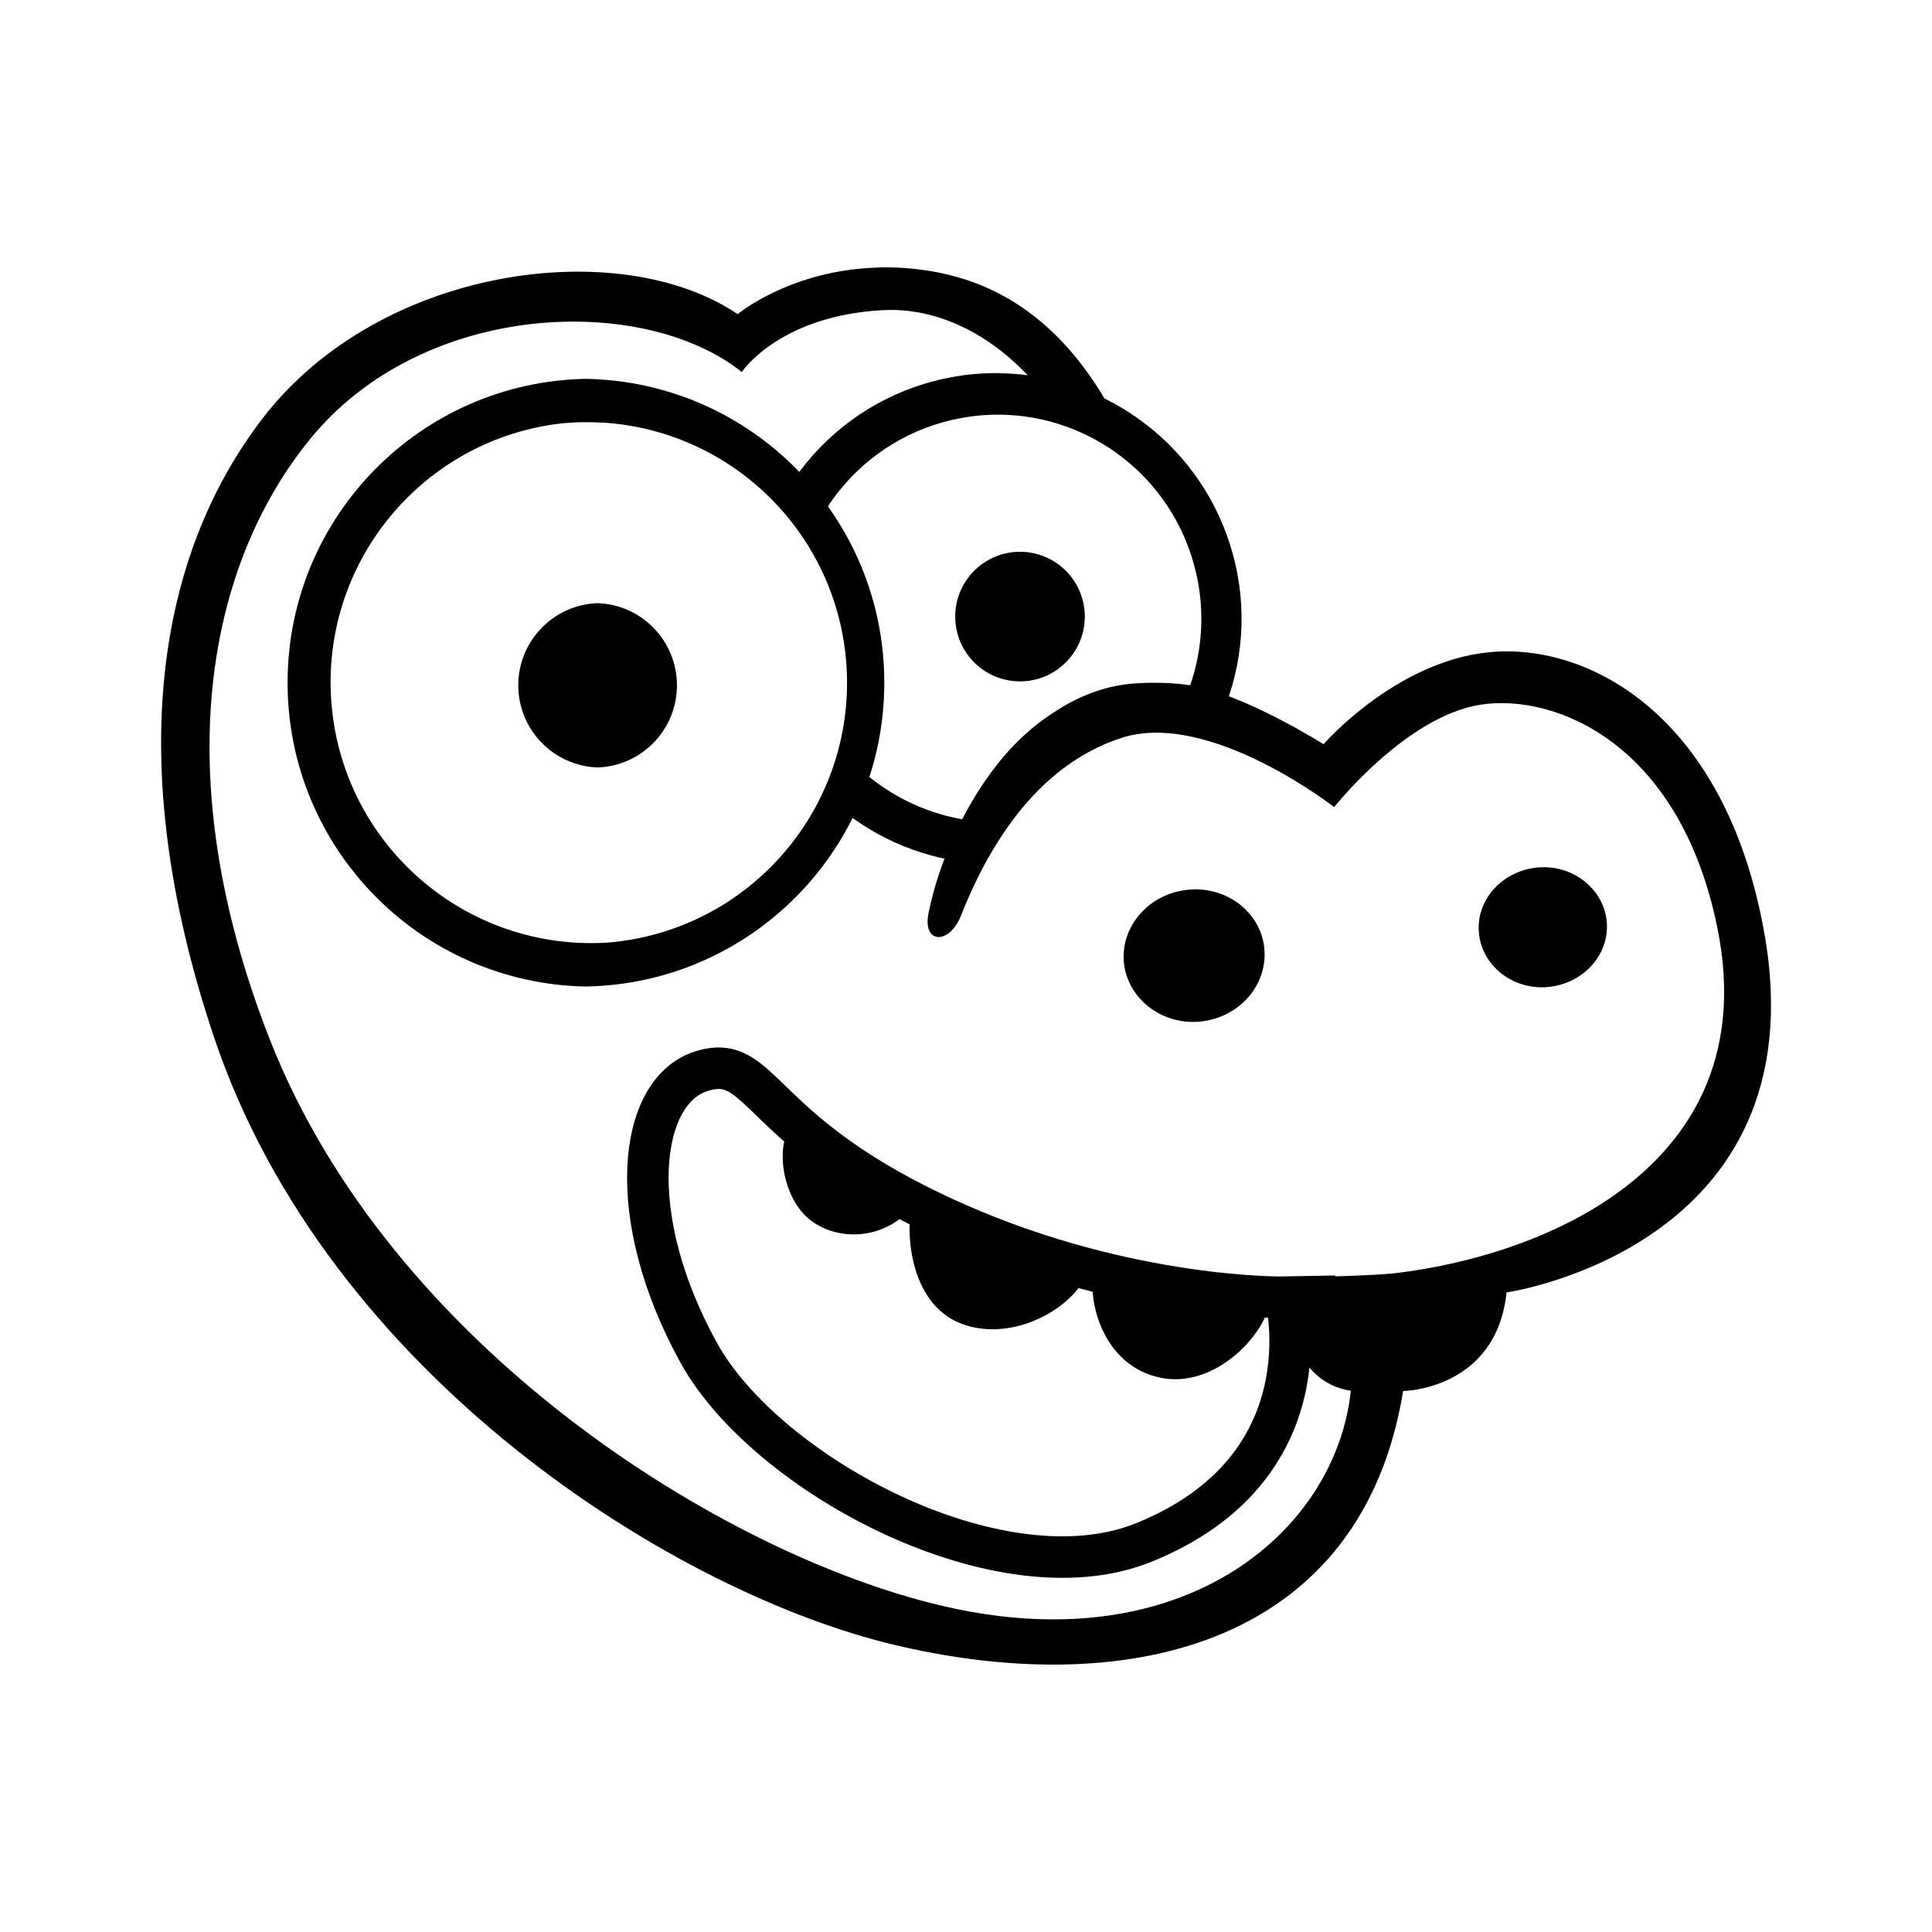
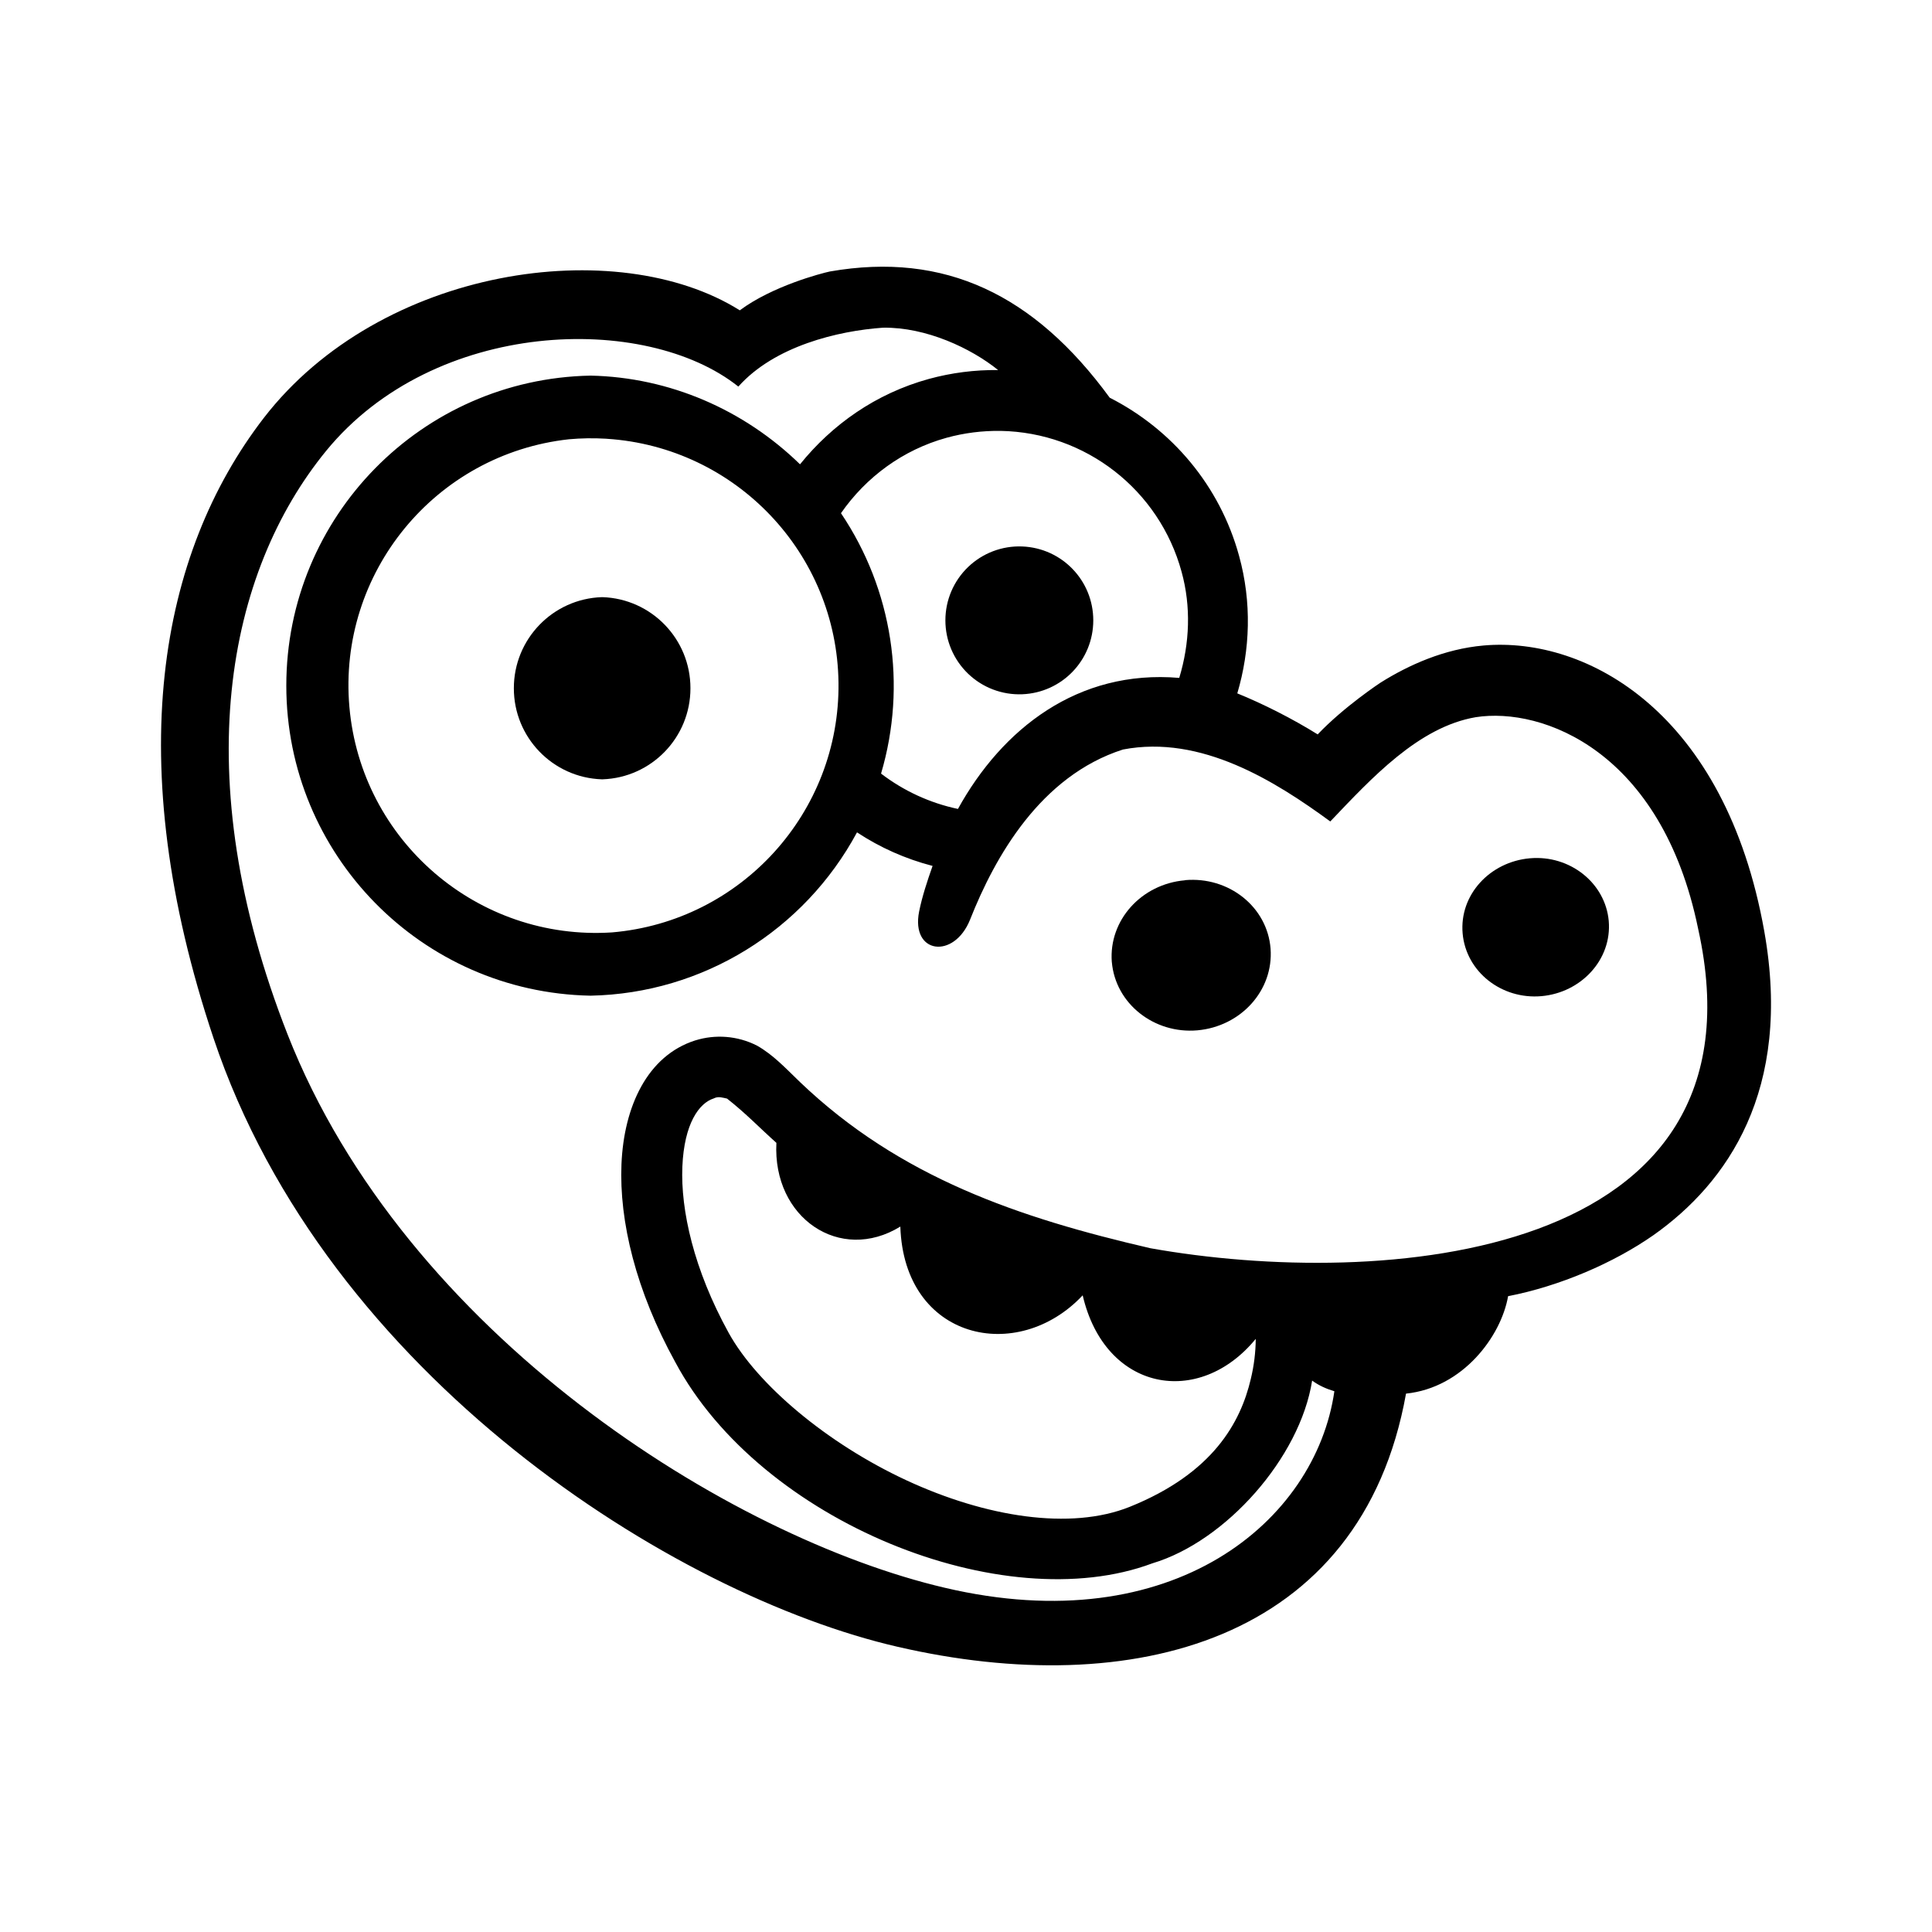
- <svg xmlns="http://www.w3.org/2000/svg" id="vector" width="192" height="192" viewBox="0 0 192 192">
-   <path fill="#000" d="m87.34,26.59c-8.74,0.2 -14.03,4.63 -14.03,4.63 -11.71,-7.92 -35.5,-4.81 -47.17,10.3 -10.26,13.32 -14.15,33.83 -4.9,61.47 11.27,33.67 45.94,55.49 68.12,60.59 23.29,5.38 46.01,-0.39 50.08,-25.34 0,0 9.26,-0.11 10.28,-9.8 0,0 31.17,-4.46 25.62,-35.7 -3.84,-21.57 -17.35,-28.8 -27.17,-27.94 -9.41,0.83 -16.64,9.16 -16.64,9.16s-7.93,-5.02 -13.3,-5.87c-2.47,-0.36 -4.88,-0.2 -4.88,-0.2 -10.78,0.32 -18.98,12.43 -21.08,22.88 -0.6,3.04 2.05,3.14 3.21,0.27 2.54,-6.44 7.31,-14.93 16.01,-17.72 8.7,-2.79 21.1,6.89 21.1,6.89s7.12,-9.03 14.56,-10.18c7.35,-1.14 19.75,3.78 23.5,22.08 5.39,26.07 -21.88,34.79 -38.28,34.82 7.95,17.02 -8.4,39.79 -38.72,32.66 -21.9,-5.12 -54.84,-25.76 -66.83,-56.27 -10.34,-26.34 -6.21,-47.2 4.04,-59.74 11.22,-13.7 33.03,-14.44 42.86,-6.61 0,0 3.66,-5.54 13.87,-6.14 0.5,-0.03 0.99,-0.04 1.5,-0.02 5.6,0.22 11.52,3.51 16.13,10.37l5.48,0.08c-6.25,-11.69 -14.62,-14.34 -21.58,-14.67 -0.61,-0.02 -1.21,-0.03 -1.79,-0.02z" id="path_0" />
-   <path fill="#000" d="m118.14,88.42c-3.87,0.33 -6.73,3.53 -6.46,7.14 0.31,3.62 3.7,6.3 7.52,5.97 3.86,-0.34 6.73,-3.53 6.46,-7.15 -0.28,-3.62 -3.66,-6.31 -7.52,-5.97z" id="path_1" />
-   <path fill="#000" d="m127.77,128.92s-15.42,0.31 -32.78,-7.36c-20.03,-8.85 -19.01,-17.09 -25.3,-15.1 -6.29,2 -7.73,14.43 -0.25,27.98 6.7,12.13 29.94,24.59 44.18,18.87 18.52,-7.46 14.14,-24.38 14.14,-24.38z" stroke-width="4.125" fill-opacity="0" stroke="#000" id="path_2" />
-   <path fill="#000" d="m152.82,86.21c-3.49,0.31 -6.14,3.18 -5.85,6.48 0.29,3.28 3.36,5.71 6.85,5.4 3.49,-0.31 6.14,-3.19 5.86,-6.48 -0.29,-3.25 -3.36,-5.71 -6.85,-5.4z" id="path_3" />
-   <path fill="#000" d="m108.68,126.18c-0.67,3.7 1.32,9.95 7.07,10.81 5.49,0.8 10.46,-4.93 10.51,-8.16a112.41,112.41 0,0 1,-17.58 -2.64zM79.05,111.25c-2.26,2.15 -1.4,8.16 1.85,10.27 3.34,2.19 7.96,1.09 9.86,-1.86 -6.15,-3.97 -8.43,-5.93 -11.71,-8.42z" id="path_4" />
-   <path fill="#000" d="m144.93,125.52c0.34,4.29 -2,11.77 -8.62,12.67 -6.28,0.86 -8.93,-5.51 -9.15,-11.25 -0.04,0 15.35,-0.02 17.77,-1.41z" id="path_5" />
-   <path fill="#000" d="m90.66,119.56c-0.74,2.92 -0.25,10.38 5.28,12.13 5.5,1.75 11.63,-2.43 12.25,-5.75 0,0.04 -10.07,-2.48 -17.53,-6.37z" id="path_6" />
-   <path fill="#000" d="m99.42,37.08c-2.33,-0.04 -4.65,0.25 -6.89,0.87 -5.81,1.6 -10.54,5.17 -13.7,9.79l3.34,2.74c2.66,-4.13 6.76,-7.2 11.61,-8.54 1.86,-0.51 3.79,-0.76 5.72,-0.73 8.99,0.16 16.79,6.23 19.16,14.91 1.11,4.02 0.95,8.29 -0.46,12.22 -3.01,-0.32 -6.51,-0.22 -10.1,0.93 -5.72,1.83 -9.86,7.08 -12.48,12.15 -4.01,-0.71 -7.71,-2.62 -10.6,-5.42l-2.97,3.05c3.59,3.47 8.18,5.76 13.16,6.54 0,0 3.3,-8.73 11.34,-12.84 7.97,-4.05 14.91,-1.8 14.91,-1.8 2.06,-4.86 2.56,-10.45 1.05,-15.91 -2.86,-10.44 -12.26,-17.75 -23.09,-17.95z" id="path_7" />
-   <path fill="#000" d="m58.23,37.65a30.2,30.2 0,0 0,0 60.39,30.2 30.2,0 0,0 0,-60.39zM59.83,41.99a25.91,25.91 0,0 1,0.63 51.68,25.91 25.91,0 0,1 -4.52,-51.61 25.91,25.91 0,0 1,3.89 -0.06z" id="path_8" />
-   <path fill="#000" d="m101.62,54.84a6.44,6.44 0,1 0,0 12.87,6.44 6.44,0 0,0 0,-12.87zM59.39,59.94a8.17,8.17 0,0 0,0 16.33,8.17 8.17,0 0,0 0,-16.33z" id="path_9" />
+ <svg xmlns="http://www.w3.org/2000/svg" id="vector" width="192" height="192" version="1.1" viewBox="0 0 192 192">
+   <g stroke-width=".988">
+     <path d="m82.48 26.978c-0.84 0.178-5.714 1.444-8.96 3.862-12.201-7.663-35.693-4.34-47.307 10.697-10.388 13.485-14.213 34.085-4.995 61.63 11.246 33.598 45.805 55.39 67.997 60.492 23.165 5.351 46.067-0.385 50.514-25.163 5.656-0.585 9.447-5.689 10.144-9.683 5.096-0.988 10.47-3.283 14.462-6.076 7.289-5.156 13.81-14.351 10.998-30.182-3.864-21.706-17.567-29.31-27.894-28.406-3.917 0.346-7.445 1.936-10.237 3.687 0 0-3.618 2.376-6.252 5.148-2.5-1.556-5.388-3.02-7.989-4.077 1.278-4.324 1.456-9.037 0.174-13.676-1.913-6.984-6.691-12.575-12.852-15.708-7.489-10.242-16.386-14.533-27.8-12.545zm16.714 9.798c-2.326-0.028-4.644 0.269-6.888 0.883-5.27 1.452-9.61 4.532-12.801 8.484-5.58-5.44-12.973-8.644-20.792-8.814h-0.041c-16.789 0.326-30.219 14.017-30.219 30.809s13.431 30.487 30.218 30.811h0.038c11.134-0.227 21.206-6.471 26.459-16.23 2.302 1.519 4.841 2.646 7.511 3.335-0.533 1.513-1.037 3.037-1.338 4.535-0.834 4.223 3.465 4.763 5.057 0.82 2.469-6.258 7.002-14.294 15.197-16.922 7.782-1.501 15.165 3.168 20.607 7.148 4.107-4.309 8.774-9.394 14.464-10.363 6.631-1.029 18.474 3.365 22.094 21.032 7.36 33.141-31.678 35.802-54.438 31.743-13.024-3.015-24.88-7.01-34.812-16.506-1.456-1.4-2.642-2.692-4.255-3.615-1.977-1.017-4.201-1.143-6.158-0.531h-5e-3c-4.767 1.516-7.092 6.584-7.331 12.298-0.237 5.679 1.436 12.588 5.353 19.685 8.494 15.868 32.583 25.536 47.411 19.982 7.282-2.173 14.666-10.477 15.874-18.159 0.649 0.48 1.394 0.816 2.209 1.059-1.853 12.899-16.024 24.866-38.709 19.532-21.361-4.994-53.598-25.164-65.313-54.975-10.109-25.752-6.017-45.969 3.832-58.019 10.771-13.148 31.72-13.739 40.958-6.38 3.587-4.021 9.889-5.54 14.374-5.852 4.296-0.068 8.783 2.058 11.442 4.21zm0.241 6.045c8.441 0.151 15.77 5.855 17.989 14.001 0.957 3.465 0.81 7.111-0.231 10.547-10.091-0.858-17.605 5.069-21.993 13.023-2.777-0.587-5.388-1.788-7.642-3.513 2.6-8.788 1.139-18.278-3.983-25.878 2.499-3.598 6.158-6.296 10.488-7.494 1.75-0.481 3.559-0.711 5.373-0.684zm-39.22 0.777 0.121 0.01c12.805 0.84 22.835 11.393 22.993 24.239 0.157 12.884-9.668 23.716-22.505 24.814-13.337 0.864-24.934-9.09-26.101-22.405-1.167-13.314 8.522-25.132 21.806-26.601 1.225-0.111 2.456-0.13 3.684-0.057zm12.038 65.578c1.929 1.522 3.17 2.849 4.904 4.399-0.388 7.466 6.33 12.004 12.317 8.321 0.368 11.284 11.661 13.719 18.122 6.832 2.221 9.559 11.562 11.205 17.199 4.327-0.011 1.347-0.177 2.689-0.495 3.998-1.02 4.314-3.746 9.357-12.028 12.694-5.887 2.364-14.326 1.019-22.205-2.642-7.882-3.662-14.815-9.509-17.653-14.649-3.474-6.293-4.78-12.205-4.602-16.509 0.181-4.303 1.67-6.324 3.111-6.784 0.481-0.251 0.907-0.065 1.33 0.013z" />
+     <path d="m117.77 87.468a0.988 0.988 0 0 0-0.012 0.014c-4.328 0.375-7.579 3.967-7.269 8.106a0.988 0.988 0 0 0 3e-3 0.011c0.356 4.153 4.208 7.165 8.497 6.795 4.323-0.381 7.588-3.964 7.279-8.12-0.323-4.165-4.166-7.187-8.498-6.806z" />
+     <path d="m127.37 128.46s-15.23 0.306-32.377-7.269c-19.783-8.741-18.776-16.88-24.989-14.914-6.213 1.975-7.635 14.252-0.247 27.636 6.617 11.981 29.572 24.287 43.636 18.638 18.292-7.368 13.966-24.08 13.966-24.08z" color="#000000" fill="none" style="-inkscape-stroke:none" />
+     <path d="m152.03 85.296c-3.954 0.352-7.013 3.619-6.675 7.47 0.338 3.814 3.877 6.582 7.836 6.23 3.948-0.351 7.011-3.638 6.684-7.473-0.338-3.786-3.876-6.579-7.835-6.227a0.988 0.988 0 0 0-0.01 0zm-50.441-30.989a7.345 7.345 0 0 0-7.637 7.345 7.345 7.345 0 0 0 7.637 7.343c3.949-0.156 7.06-3.392 7.06-7.345 0-3.953-3.111-7.187-7.06-7.343zm-41.782 5.037a9.051 9.051 0 0 0-8.741 9.053 9.049 9.049 0 0 0 8.741 9.051 0.988 0.988 0 0 0 0.069 0 9.047 9.047 0 0 0 8.739-9.051 9.049 9.049 0 0 0-8.739-9.053 0.988 0.988 0 0 0-0.069 0z" />
+   </g>
</svg>
